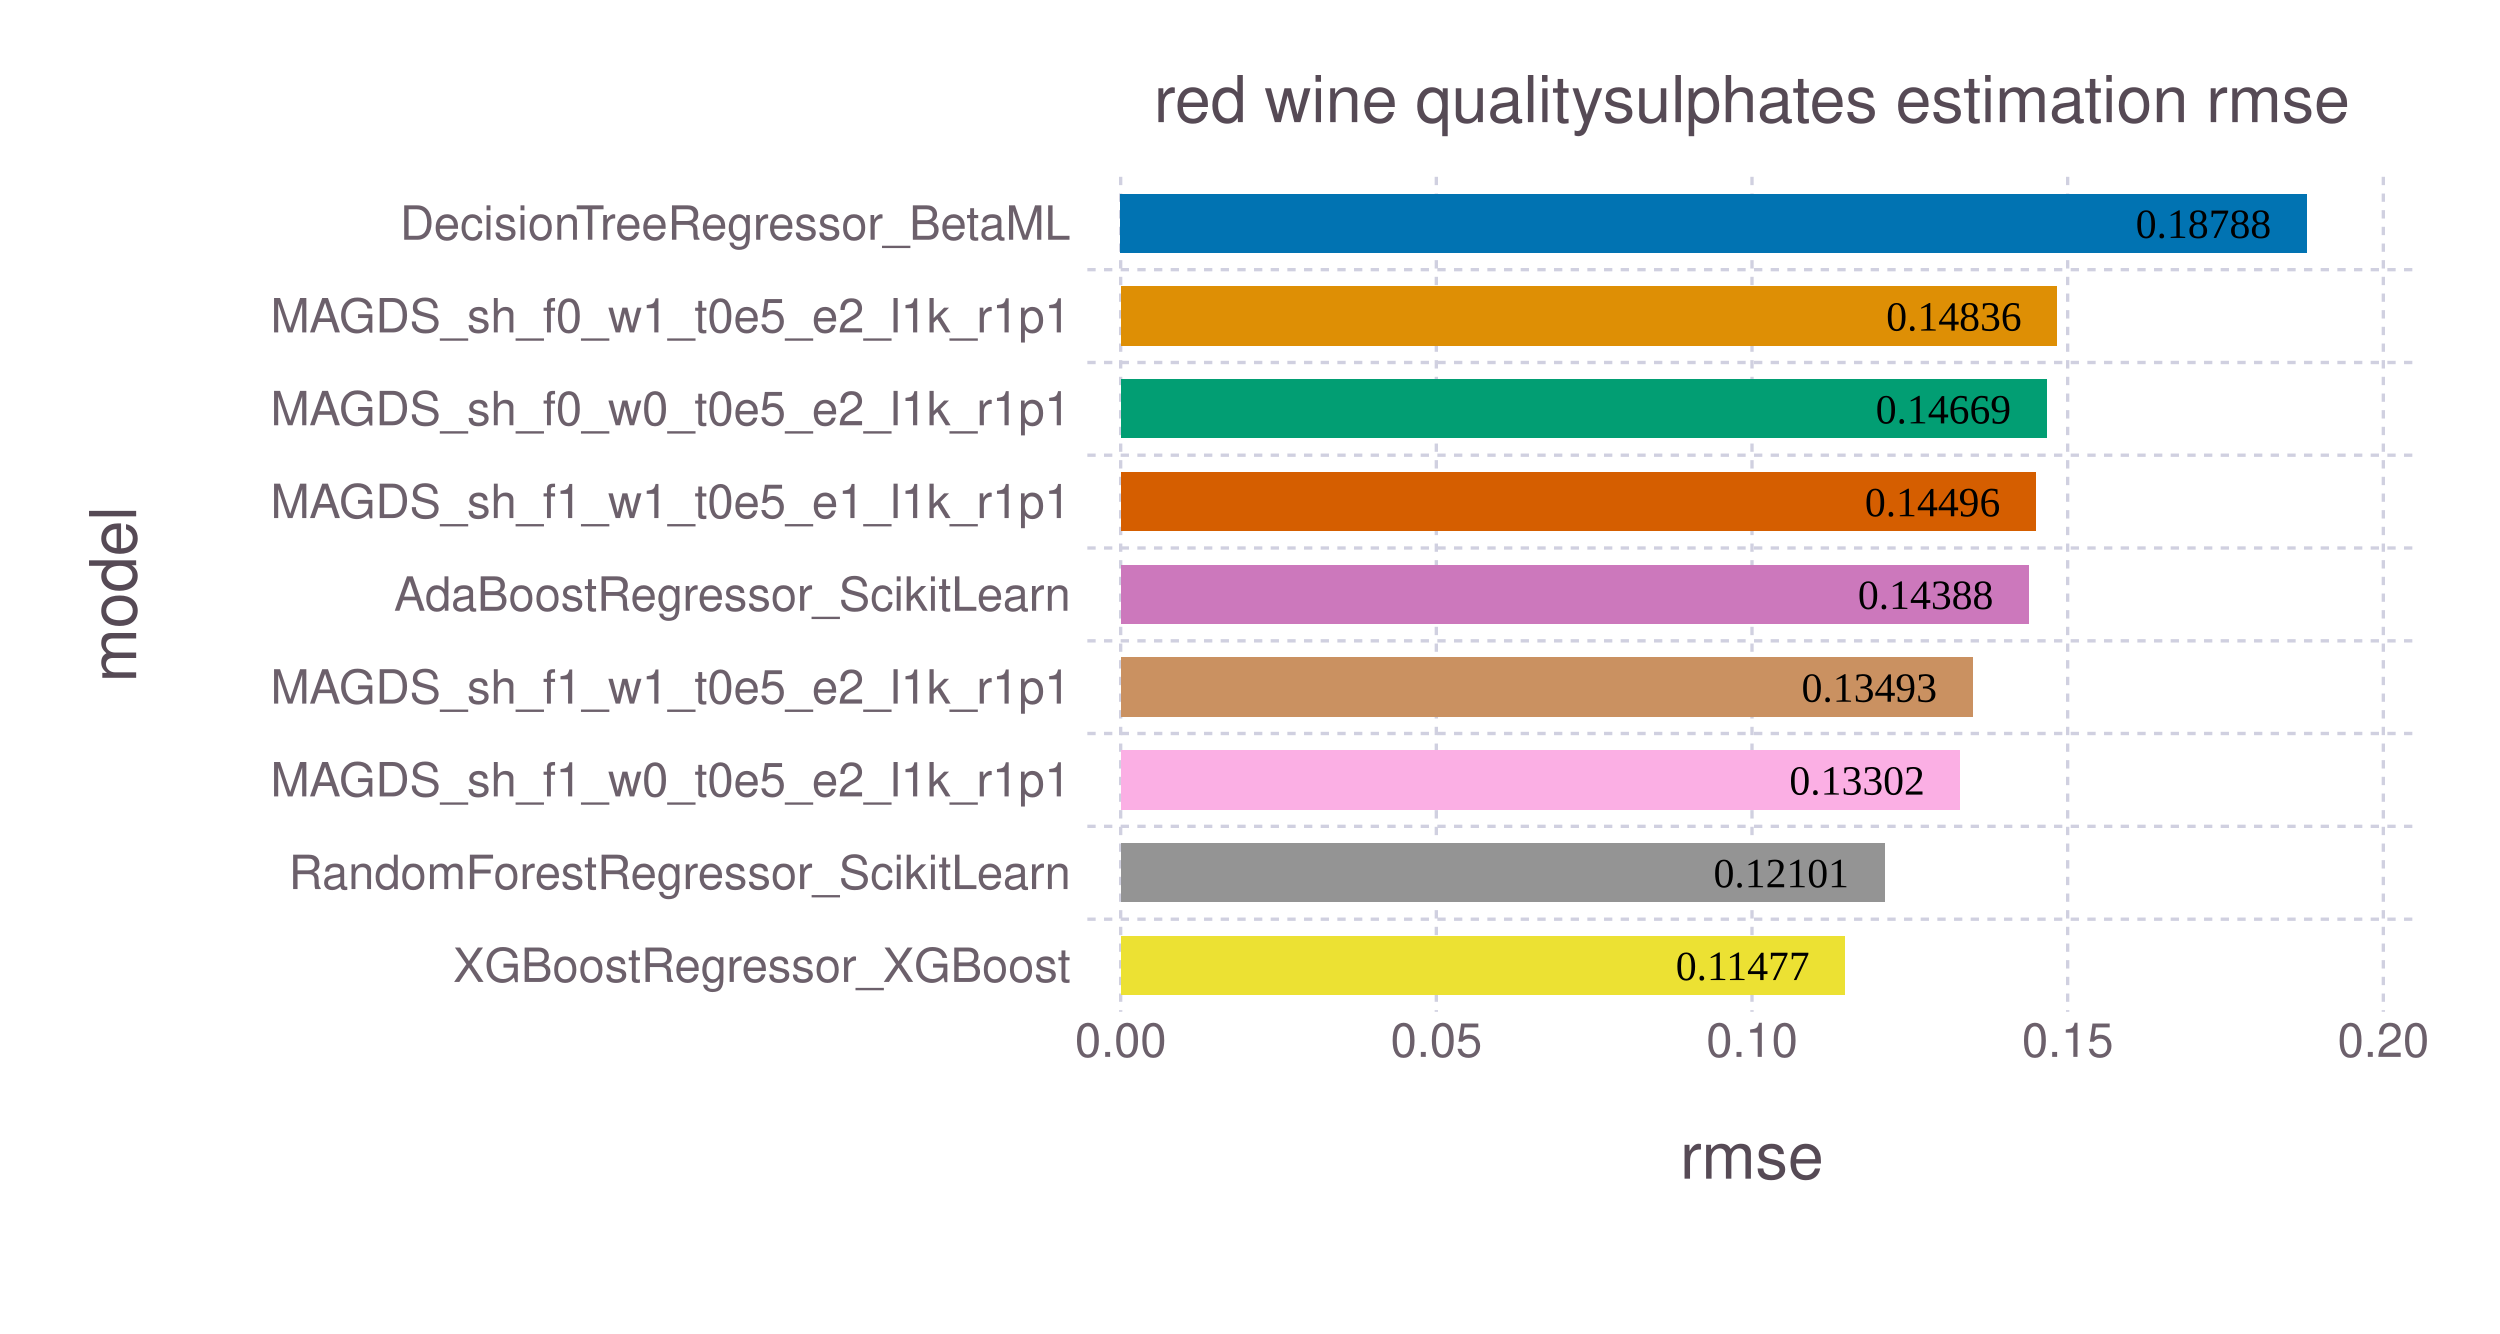
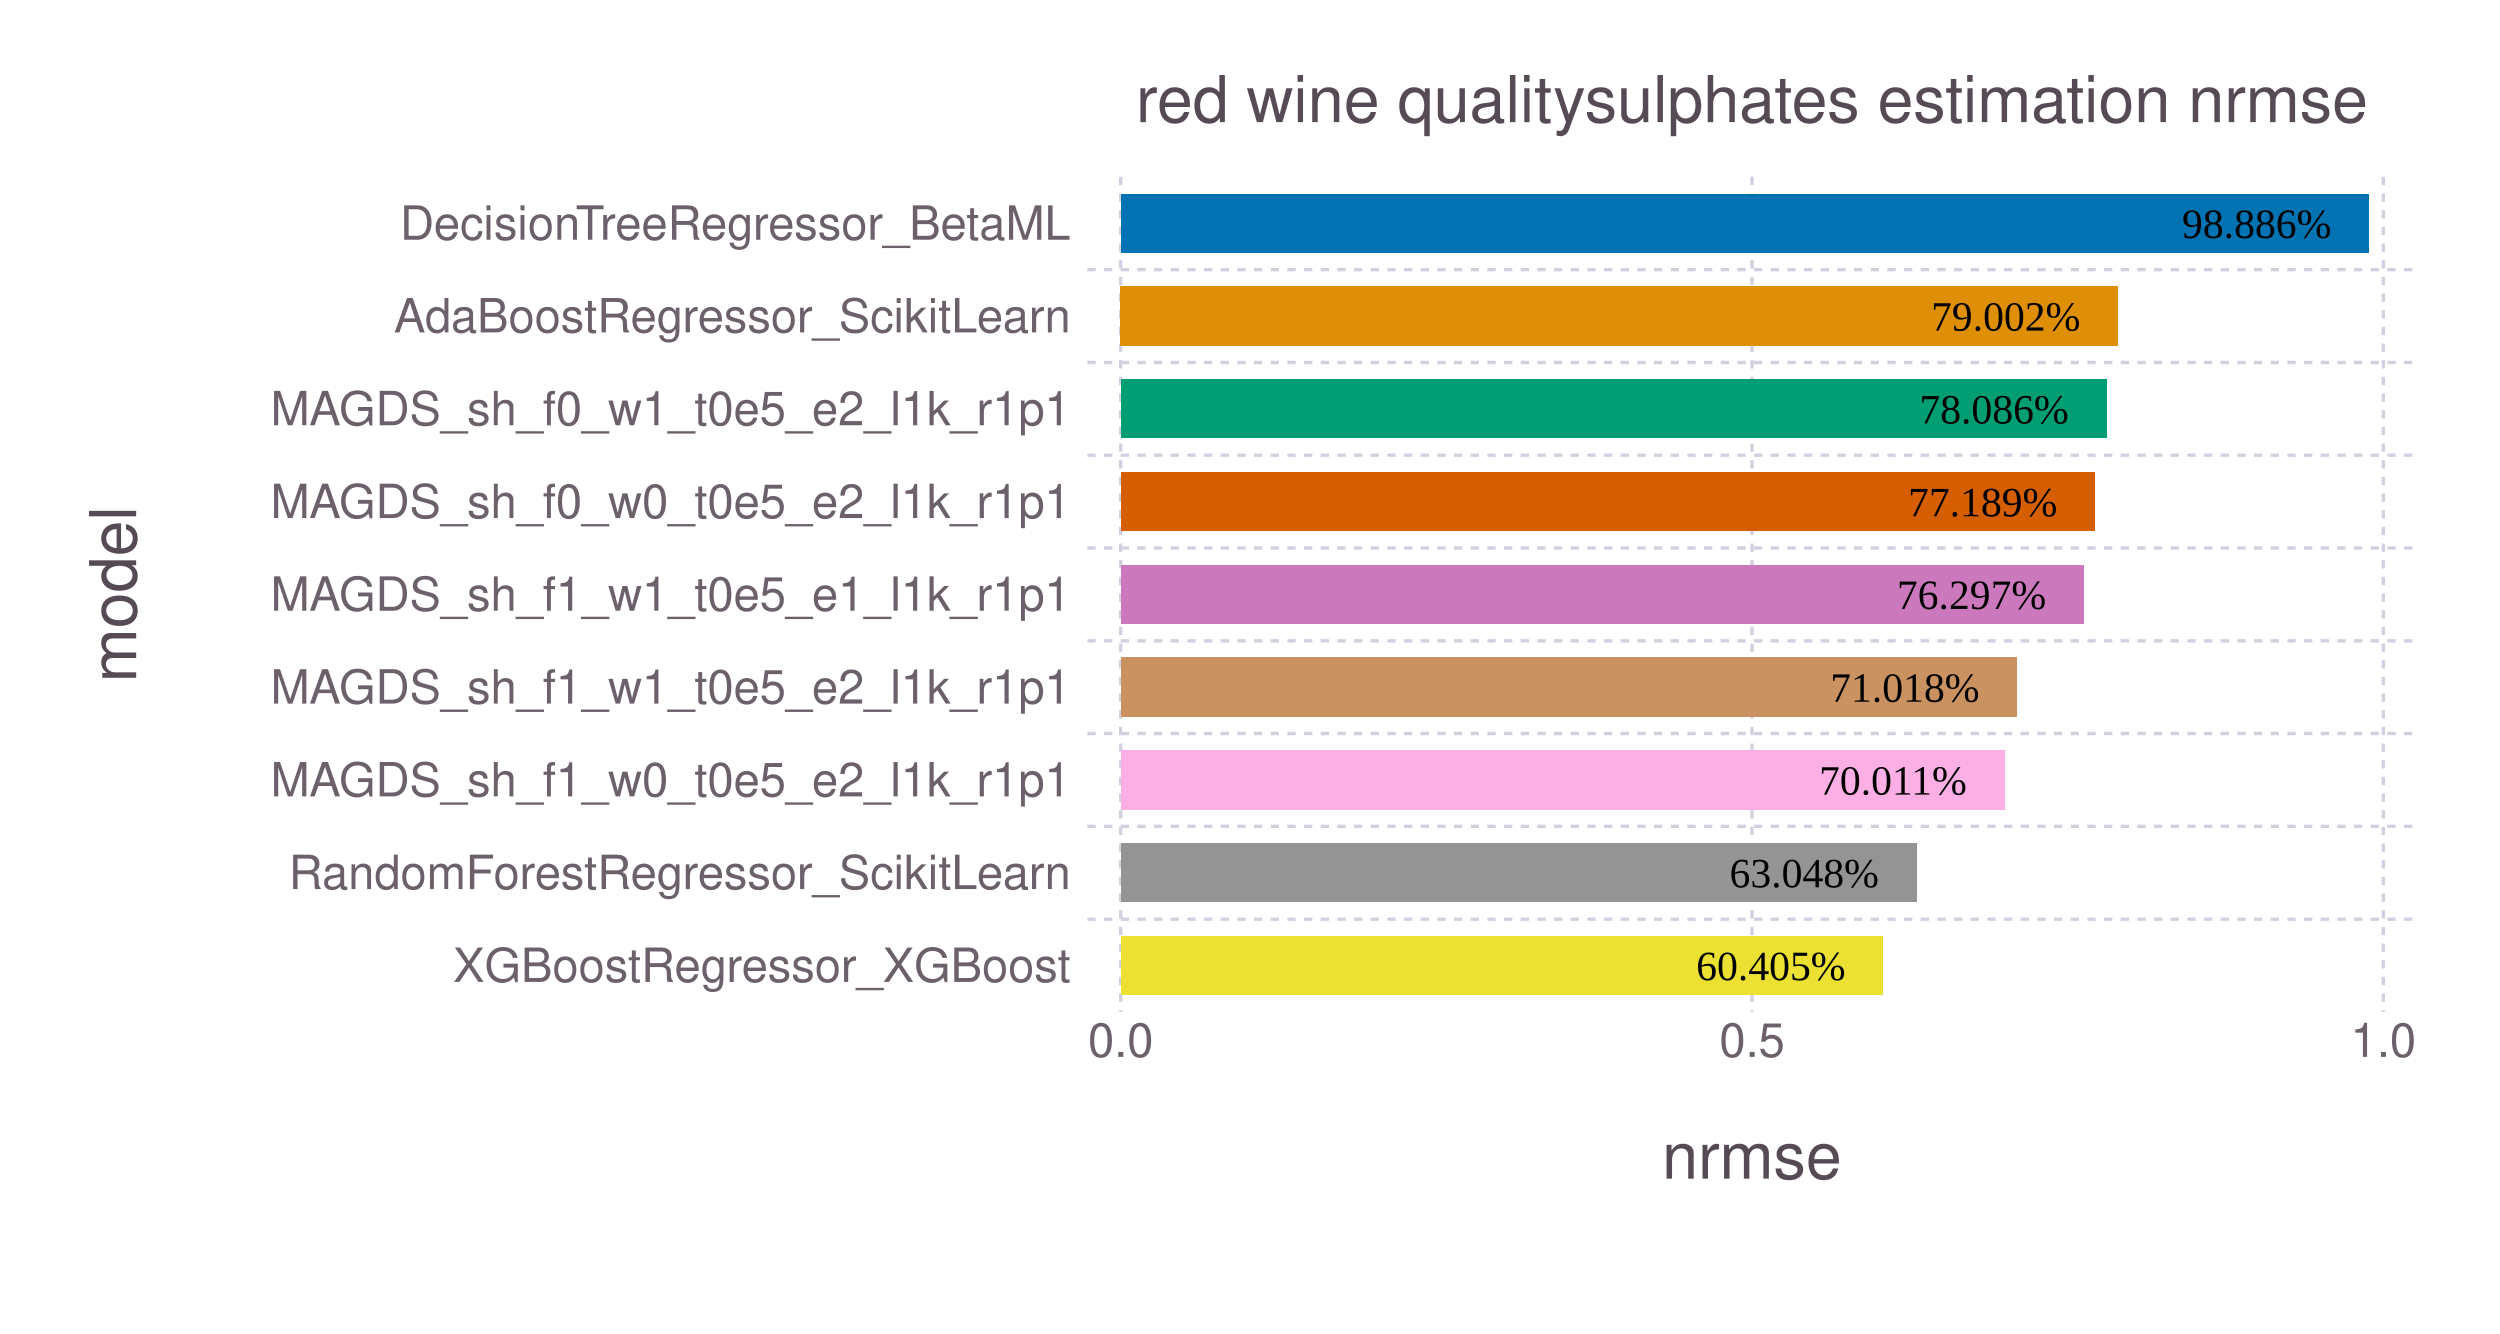
<svg xmlns="http://www.w3.org/2000/svg" version="1.2" width="150mm" height="80mm" viewBox="0 0 150 80" stroke="none" fill="#000000" stroke-width="0.3" font-size="3.88">
  <defs>
    <marker id="arrow" markerWidth="15" markerHeight="7" refX="5" refY="3.5" orient="auto" markerUnits="strokeWidth">
      <path d="M0,0 L15,3.5 L0,7 z" stroke="context-stroke" fill="context-stroke" />
    </marker>
  </defs>
-   <g class="plotroot xscalable" id="img-6002864e-1">
-     <g font-size="3.88" font-family="'PT Sans','Helvetica Neue','Helvetica',sans-serif" fill="#564A55" stroke="#000000" stroke-opacity="0.000" id="img-6002864e-2">
+   <g class="plotroot xscalable" id="img-52f4d4ac-1">
+     <g font-size="3.88" font-family="'PT Sans','Helvetica Neue','Helvetica',sans-serif" fill="#564A55" stroke="#000000" stroke-opacity="0.000" id="img-52f4d4ac-2">
      <g transform="translate(105.12,68.39)">
        <g class="primitive">
-           <text text-anchor="middle" dy="0.6em">rmse</text>
-         </g>
-       </g>
-     </g>
-     <g class="guide xlabels" font-size="2.82" font-family="'PT Sans Caption','Helvetica Neue','Helvetica',sans-serif" fill="#6C606B" id="img-6002864e-3">
+           <text text-anchor="middle" dy="0.6em">nrmse</text>
+         </g>
+       </g>
+     </g>
+     <g class="guide xlabels" font-size="2.82" font-family="'PT Sans Caption','Helvetica Neue','Helvetica',sans-serif" fill="#6C606B" id="img-52f4d4ac-3">
      <g transform="translate(67.24,61.72)">
        <g class="primitive">
-           <text text-anchor="middle" dy="0.6em">0.00</text>
-         </g>
-       </g>
-       <g transform="translate(86.18,61.72)">
-         <g class="primitive">
-           <text text-anchor="middle" dy="0.6em">0.05</text>
+           <text text-anchor="middle" dy="0.6em">0.0</text>
        </g>
      </g>
      <g transform="translate(105.12,61.72)">
        <g class="primitive">
-           <text text-anchor="middle" dy="0.6em">0.10</text>
-         </g>
-       </g>
-       <g transform="translate(124.06,61.72)">
-         <g class="primitive">
-           <text text-anchor="middle" dy="0.6em">0.15</text>
+           <text text-anchor="middle" dy="0.6em">0.5</text>
        </g>
      </g>
      <g transform="translate(143,61.72)">
        <g class="primitive">
-           <text text-anchor="middle" dy="0.6em">0.20</text>
-         </g>
-       </g>
-     </g>
-     <g clip-path="url(#img-6002864e-4)">
-       <g id="img-6002864e-5">
-         <g pointer-events="visible" stroke-width="0.3" fill="#000000" fill-opacity="0.000" stroke="#000000" stroke-opacity="0.000" class="guide background" id="img-6002864e-6">
-           <g transform="translate(105.12,35.66)" id="img-6002864e-7">
+           <text text-anchor="middle" dy="0.6em">1.0</text>
+         </g>
+       </g>
+     </g>
+     <g clip-path="url(#img-52f4d4ac-4)">
+       <g id="img-52f4d4ac-5">
+         <g pointer-events="visible" stroke-width="0.3" fill="#000000" fill-opacity="0.000" stroke="#000000" stroke-opacity="0.000" class="guide background" id="img-52f4d4ac-6">
+           <g transform="translate(105.12,35.66)" id="img-52f4d4ac-7">
            <path d="M-39.88,-25.05 L39.88,-25.05 39.88,25.05 -39.88,25.05  z" class="primitive" />
          </g>
        </g>
-         <g class="guide ygridlines xfixed" stroke-dasharray="0.5,0.5" stroke-width="0.2" stroke="#D0D0E0" id="img-6002864e-8">
-           <g transform="translate(105.12,16.18)" id="img-6002864e-9">
-             <path fill="none" d="M-39.88,0 L39.88,0 " class="primitive" />
-           </g>
-           <g transform="translate(105.12,21.75)" id="img-6002864e-10">
-             <path fill="none" d="M-39.88,0 L39.88,0 " class="primitive" />
-           </g>
-           <g transform="translate(105.12,27.31)" id="img-6002864e-11">
-             <path fill="none" d="M-39.88,0 L39.88,0 " class="primitive" />
-           </g>
-           <g transform="translate(105.12,32.88)" id="img-6002864e-12">
-             <path fill="none" d="M-39.88,0 L39.88,0 " class="primitive" />
-           </g>
-           <g transform="translate(105.12,38.45)" id="img-6002864e-13">
-             <path fill="none" d="M-39.88,0 L39.88,0 " class="primitive" />
-           </g>
-           <g transform="translate(105.12,44.01)" id="img-6002864e-14">
-             <path fill="none" d="M-39.88,0 L39.88,0 " class="primitive" />
-           </g>
-           <g transform="translate(105.12,49.58)" id="img-6002864e-15">
-             <path fill="none" d="M-39.88,0 L39.88,0 " class="primitive" />
-           </g>
-           <g transform="translate(105.12,55.15)" id="img-6002864e-16">
-             <path fill="none" d="M-39.88,0 L39.88,0 " class="primitive" />
-           </g>
-         </g>
-         <g class="guide xgridlines yfixed" stroke-dasharray="0.5,0.5" stroke-width="0.2" stroke="#D0D0E0" id="img-6002864e-17">
-           <g transform="translate(67.24,35.66)" id="img-6002864e-18">
+         <g class="guide ygridlines xfixed" stroke-dasharray="0.5,0.5" stroke-width="0.2" stroke="#D0D0E0" id="img-52f4d4ac-8">
+           <g transform="translate(105.12,16.18)" id="img-52f4d4ac-9">
+             <path fill="none" d="M-39.88,0 L39.88,0 " class="primitive" />
+           </g>
+           <g transform="translate(105.12,21.75)" id="img-52f4d4ac-10">
+             <path fill="none" d="M-39.88,0 L39.88,0 " class="primitive" />
+           </g>
+           <g transform="translate(105.12,27.31)" id="img-52f4d4ac-11">
+             <path fill="none" d="M-39.88,0 L39.88,0 " class="primitive" />
+           </g>
+           <g transform="translate(105.12,32.88)" id="img-52f4d4ac-12">
+             <path fill="none" d="M-39.88,0 L39.88,0 " class="primitive" />
+           </g>
+           <g transform="translate(105.12,38.45)" id="img-52f4d4ac-13">
+             <path fill="none" d="M-39.88,0 L39.88,0 " class="primitive" />
+           </g>
+           <g transform="translate(105.12,44.01)" id="img-52f4d4ac-14">
+             <path fill="none" d="M-39.88,0 L39.88,0 " class="primitive" />
+           </g>
+           <g transform="translate(105.12,49.58)" id="img-52f4d4ac-15">
+             <path fill="none" d="M-39.88,0 L39.88,0 " class="primitive" />
+           </g>
+           <g transform="translate(105.12,55.15)" id="img-52f4d4ac-16">
+             <path fill="none" d="M-39.88,0 L39.88,0 " class="primitive" />
+           </g>
+         </g>
+         <g class="guide xgridlines yfixed" stroke-dasharray="0.5,0.5" stroke-width="0.2" stroke="#D0D0E0" id="img-52f4d4ac-17">
+           <g transform="translate(67.24,35.66)" id="img-52f4d4ac-18">
            <path fill="none" d="M0,-25.05 L0,25.05 " class="primitive" />
          </g>
-           <g transform="translate(86.18,35.66)" id="img-6002864e-19">
+           <g transform="translate(105.12,35.66)" id="img-52f4d4ac-19">
            <path fill="none" d="M0,-25.05 L0,25.05 " class="primitive" />
          </g>
-           <g transform="translate(105.12,35.66)" id="img-6002864e-20">
+           <g transform="translate(143,35.66)" id="img-52f4d4ac-20">
            <path fill="none" d="M0,-25.05 L0,25.05 " class="primitive" />
          </g>
-           <g transform="translate(124.06,35.66)" id="img-6002864e-21">
-             <path fill="none" d="M0,-25.05 L0,25.05 " class="primitive" />
-           </g>
-           <g transform="translate(143,35.66)" id="img-6002864e-22">
-             <path fill="none" d="M0,-25.05 L0,25.05 " class="primitive" />
-           </g>
-         </g>
-         <g class="plotpanel" id="img-6002864e-23">
-           <g shape-rendering="crispEdges" stroke-width="0.3" id="img-6002864e-24">
-             <g stroke="#000000" stroke-opacity="0.000" class="geometry" id="img-6002864e-25">
-               <g transform="translate(88.98,57.93)" id="img-6002864e-26" fill="#ECE133">
-                 <path d="M-21.74,-1.78 L21.74,-1.78 21.74,1.78 -21.74,1.78  z" class="primitive" />
-               </g>
-               <g transform="translate(90.16,52.36)" id="img-6002864e-27" fill="#949494">
-                 <path d="M-22.92,-1.78 L22.92,-1.78 22.92,1.78 -22.92,1.78  z" class="primitive" />
-               </g>
-               <g transform="translate(92.43,46.8)" id="img-6002864e-28" fill="#FBAFE4">
-                 <path d="M-25.19,-1.78 L25.19,-1.78 25.19,1.78 -25.19,1.78  z" class="primitive" />
-               </g>
-               <g transform="translate(92.8,41.23)" id="img-6002864e-29" fill="#CA9161">
-                 <path d="M-25.56,-1.78 L25.56,-1.78 25.56,1.78 -25.56,1.78  z" class="primitive" />
-               </g>
-               <g transform="translate(94.49,35.66)" id="img-6002864e-30" fill="#CC78BC">
-                 <path d="M-27.25,-1.78 L27.25,-1.78 27.25,1.78 -27.25,1.78  z" class="primitive" />
-               </g>
-               <g transform="translate(94.7,30.1)" id="img-6002864e-31" fill="#D55E00">
-                 <path d="M-27.46,-1.78 L27.46,-1.78 27.46,1.78 -27.46,1.78  z" class="primitive" />
-               </g>
-               <g transform="translate(95.02,24.53)" id="img-6002864e-32" fill="#029E73">
-                 <path d="M-27.78,-1.78 L27.78,-1.78 27.78,1.78 -27.78,1.78  z" class="primitive" />
-               </g>
-               <g transform="translate(95.34,18.96)" id="img-6002864e-33" fill="#DE8F05">
-                 <path d="M-28.1,-1.78 L28.1,-1.78 28.1,1.78 -28.1,1.78  z" class="primitive" />
-               </g>
-               <g transform="translate(102.82,13.4)" id="img-6002864e-34" fill="#0173B2">
-                 <path d="M-35.59,-1.78 L35.59,-1.78 35.59,1.78 -35.59,1.78  z" class="primitive" />
-               </g>
-             </g>
-           </g>
-         </g>
-         <g class="geometry" id="img-6002864e-35">
-           <g fill="#000000" font-size="2.5" id="img-6002864e-36">
-             <g transform="translate(136.27,13.4)" id="img-6002864e-37">
-               <g class="primitive">
-                 <text text-anchor="end" dy="0.35em">0.18788</text>
-               </g>
-             </g>
-             <g transform="translate(121.3,18.96)" id="img-6002864e-38">
-               <g class="primitive">
-                 <text text-anchor="end" dy="0.35em">0.14836</text>
-               </g>
-             </g>
-             <g transform="translate(120.67,24.53)" id="img-6002864e-39">
-               <g class="primitive">
-                 <text text-anchor="end" dy="0.35em">0.14669</text>
-               </g>
-             </g>
-             <g transform="translate(120.02,30.1)" id="img-6002864e-40">
-               <g class="primitive">
-                 <text text-anchor="end" dy="0.35em">0.14496</text>
-               </g>
-             </g>
-             <g transform="translate(119.6,35.66)" id="img-6002864e-41">
-               <g class="primitive">
-                 <text text-anchor="end" dy="0.35em">0.14388</text>
-               </g>
-             </g>
-             <g transform="translate(116.22,41.23)" id="img-6002864e-42">
-               <g class="primitive">
-                 <text text-anchor="end" dy="0.35em">0.13493</text>
-               </g>
-             </g>
-             <g transform="translate(115.49,46.8)" id="img-6002864e-43">
-               <g class="primitive">
-                 <text text-anchor="end" dy="0.35em">0.13302</text>
-               </g>
-             </g>
-             <g transform="translate(110.94,52.36)" id="img-6002864e-44">
-               <g class="primitive">
-                 <text text-anchor="end" dy="0.35em">0.12101</text>
-               </g>
-             </g>
-             <g transform="translate(108.58,57.93)" id="img-6002864e-45">
-               <g class="primitive">
-                 <text text-anchor="end" dy="0.35em">0.11477</text>
-               </g>
-             </g>
-           </g>
-         </g>
-       </g>
-     </g>
-     <g class="guide ylabels" font-size="2.82" font-family="'PT Sans Caption','Helvetica Neue','Helvetica',sans-serif" fill="#6C606B" id="img-6002864e-46">
-       <g transform="translate(64.24,13.4)" id="img-6002864e-47">
+         </g>
+         <g class="plotpanel" id="img-52f4d4ac-21">
+           <g shape-rendering="crispEdges" stroke-width="0.3" id="img-52f4d4ac-22">
+             <g stroke="#000000" stroke-opacity="0.000" class="geometry" id="img-52f4d4ac-23">
+               <g transform="translate(90.12,57.93)" id="img-52f4d4ac-24" fill="#ECE133">
+                 <path d="M-22.88,-1.78 L22.88,-1.78 22.88,1.78 -22.88,1.78  z" class="primitive" />
+               </g>
+               <g transform="translate(91.12,52.36)" id="img-52f4d4ac-25" fill="#949494">
+                 <path d="M-23.88,-1.78 L23.88,-1.78 23.88,1.78 -23.88,1.78  z" class="primitive" />
+               </g>
+               <g transform="translate(93.76,46.8)" id="img-52f4d4ac-26" fill="#FBAFE4">
+                 <path d="M-26.52,-1.78 L26.52,-1.78 26.52,1.78 -26.52,1.78  z" class="primitive" />
+               </g>
+               <g transform="translate(94.14,41.23)" id="img-52f4d4ac-27" fill="#CA9161">
+                 <path d="M-26.9,-1.78 L26.9,-1.78 26.9,1.78 -26.9,1.78  z" class="primitive" />
+               </g>
+               <g transform="translate(96.14,35.66)" id="img-52f4d4ac-28" fill="#CC78BC">
+                 <path d="M-28.9,-1.78 L28.9,-1.78 28.9,1.78 -28.9,1.78  z" class="primitive" />
+               </g>
+               <g transform="translate(96.48,30.1)" id="img-52f4d4ac-29" fill="#D55E00">
+                 <path d="M-29.24,-1.78 L29.24,-1.78 29.24,1.78 -29.24,1.78  z" class="primitive" />
+               </g>
+               <g transform="translate(96.82,24.53)" id="img-52f4d4ac-30" fill="#029E73">
+                 <path d="M-29.58,-1.78 L29.58,-1.78 29.58,1.78 -29.58,1.78  z" class="primitive" />
+               </g>
+               <g transform="translate(97.16,18.96)" id="img-52f4d4ac-31" fill="#DE8F05">
+                 <path d="M-29.93,-1.78 L29.93,-1.78 29.93,1.78 -29.93,1.78  z" class="primitive" />
+               </g>
+               <g transform="translate(104.7,13.4)" id="img-52f4d4ac-32" fill="#0173B2">
+                 <path d="M-37.46,-1.78 L37.46,-1.78 37.46,1.78 -37.46,1.78  z" class="primitive" />
+               </g>
+             </g>
+           </g>
+         </g>
+         <g class="geometry" id="img-52f4d4ac-33">
+           <g fill="#000000" font-size="2.5" id="img-52f4d4ac-34">
+             <g transform="translate(139.88,13.4)" id="img-52f4d4ac-35">
+               <g class="primitive">
+                 <text text-anchor="end" dy="0.35em">98.886%</text>
+               </g>
+             </g>
+             <g transform="translate(124.82,18.96)" id="img-52f4d4ac-36">
+               <g class="primitive">
+                 <text text-anchor="end" dy="0.35em">79.002%</text>
+               </g>
+             </g>
+             <g transform="translate(124.12,24.53)" id="img-52f4d4ac-37">
+               <g class="primitive">
+                 <text text-anchor="end" dy="0.35em">78.086%</text>
+               </g>
+             </g>
+             <g transform="translate(123.44,30.1)" id="img-52f4d4ac-38">
+               <g class="primitive">
+                 <text text-anchor="end" dy="0.35em">77.189%</text>
+               </g>
+             </g>
+             <g transform="translate(122.77,35.66)" id="img-52f4d4ac-39">
+               <g class="primitive">
+                 <text text-anchor="end" dy="0.35em">76.297%</text>
+               </g>
+             </g>
+             <g transform="translate(118.77,41.23)" id="img-52f4d4ac-40">
+               <g class="primitive">
+                 <text text-anchor="end" dy="0.35em">71.018%</text>
+               </g>
+             </g>
+             <g transform="translate(118.01,46.8)" id="img-52f4d4ac-41">
+               <g class="primitive">
+                 <text text-anchor="end" dy="0.35em">70.011%</text>
+               </g>
+             </g>
+             <g transform="translate(112.73,52.36)" id="img-52f4d4ac-42">
+               <g class="primitive">
+                 <text text-anchor="end" dy="0.35em">63.048%</text>
+               </g>
+             </g>
+             <g transform="translate(110.73,57.93)" id="img-52f4d4ac-43">
+               <g class="primitive">
+                 <text text-anchor="end" dy="0.35em">60.405%</text>
+               </g>
+             </g>
+           </g>
+         </g>
+       </g>
+     </g>
+     <g class="guide ylabels" font-size="2.82" font-family="'PT Sans Caption','Helvetica Neue','Helvetica',sans-serif" fill="#6C606B" id="img-52f4d4ac-44">
+       <g transform="translate(64.24,13.4)" id="img-52f4d4ac-45">
        <g class="primitive">
          <text text-anchor="end" dy="0.35em">DecisionTreeRegressor_BetaML</text>
        </g>
      </g>
-       <g transform="translate(64.24,18.96)" id="img-6002864e-48">
+       <g transform="translate(64.24,18.96)" id="img-52f4d4ac-46">
+         <g class="primitive">
+           <text text-anchor="end" dy="0.35em">AdaBoostRegressor_ScikitLearn</text>
+         </g>
+       </g>
+       <g transform="translate(64.24,24.53)" id="img-52f4d4ac-47">
        <g class="primitive">
          <text text-anchor="end" dy="0.35em">MAGDS_sh_f0_w1_t0e5_e2_l1k_r1p1</text>
        </g>
      </g>
-       <g transform="translate(64.24,24.53)" id="img-6002864e-49">
+       <g transform="translate(64.24,30.1)" id="img-52f4d4ac-48">
        <g class="primitive">
          <text text-anchor="end" dy="0.35em">MAGDS_sh_f0_w0_t0e5_e2_l1k_r1p1</text>
        </g>
      </g>
-       <g transform="translate(64.24,30.1)" id="img-6002864e-50">
+       <g transform="translate(64.24,35.66)" id="img-52f4d4ac-49">
        <g class="primitive">
          <text text-anchor="end" dy="0.35em">MAGDS_sh_f1_w1_t0e5_e1_l1k_r1p1</text>
        </g>
      </g>
-       <g transform="translate(64.24,35.66)" id="img-6002864e-51">
-         <g class="primitive">
-           <text text-anchor="end" dy="0.35em">AdaBoostRegressor_ScikitLearn</text>
-         </g>
-       </g>
-       <g transform="translate(64.24,41.23)" id="img-6002864e-52">
+       <g transform="translate(64.24,41.23)" id="img-52f4d4ac-50">
        <g class="primitive">
          <text text-anchor="end" dy="0.35em">MAGDS_sh_f1_w1_t0e5_e2_l1k_r1p1</text>
        </g>
      </g>
-       <g transform="translate(64.24,46.8)" id="img-6002864e-53">
+       <g transform="translate(64.24,46.8)" id="img-52f4d4ac-51">
        <g class="primitive">
          <text text-anchor="end" dy="0.35em">MAGDS_sh_f1_w0_t0e5_e2_l1k_r1p1</text>
        </g>
      </g>
-       <g transform="translate(64.24,52.36)" id="img-6002864e-54">
+       <g transform="translate(64.24,52.36)" id="img-52f4d4ac-52">
        <g class="primitive">
          <text text-anchor="end" dy="0.35em">RandomForestRegressor_ScikitLearn</text>
        </g>
      </g>
-       <g transform="translate(64.24,57.93)" id="img-6002864e-55">
+       <g transform="translate(64.24,57.93)" id="img-52f4d4ac-53">
        <g class="primitive">
          <text text-anchor="end" dy="0.35em">XGBoostRegressor_XGBoost</text>
        </g>
      </g>
    </g>
-     <g font-size="3.88" font-family="'PT Sans','Helvetica Neue','Helvetica',sans-serif" fill="#564A55" stroke="#000000" stroke-opacity="0.000" id="img-6002864e-56">
-       <g transform="translate(8.81,33.66)" id="img-6002864e-57">
+     <g font-size="3.88" font-family="'PT Sans','Helvetica Neue','Helvetica',sans-serif" fill="#564A55" stroke="#000000" stroke-opacity="0.000" id="img-52f4d4ac-54">
+       <g transform="translate(8.81,33.66)" id="img-52f4d4ac-55">
        <g class="primitive">
          <text text-anchor="middle" dy="0.35em" transform="rotate(-90,0, 2)">model</text>
        </g>
      </g>
    </g>
-     <g font-size="3.88" font-family="'PT Sans','Helvetica Neue','Helvetica',sans-serif" fill="#564A55" stroke="#000000" stroke-opacity="0.000" id="img-6002864e-58">
-       <g transform="translate(105.12,5)" id="img-6002864e-59">
-         <g class="primitive">
-           <text text-anchor="middle" dy="0.6em">red wine qualitysulphates estimation rmse</text>
+     <g font-size="3.88" font-family="'PT Sans','Helvetica Neue','Helvetica',sans-serif" fill="#564A55" stroke="#000000" stroke-opacity="0.000" id="img-52f4d4ac-56">
+       <g transform="translate(105.12,5)" id="img-52f4d4ac-57">
+         <g class="primitive">
+           <text text-anchor="middle" dy="0.6em">red wine qualitysulphates estimation nrmse</text>
        </g>
      </g>
    </g>
  </g>
  <defs>
-     <clipPath id="img-6002864e-4">
+     <clipPath id="img-52f4d4ac-4">
      <path d="M65.24,10.61 L145,10.61 145,60.72 65.24,60.72 " />
    </clipPath>
  </defs>
</svg>
